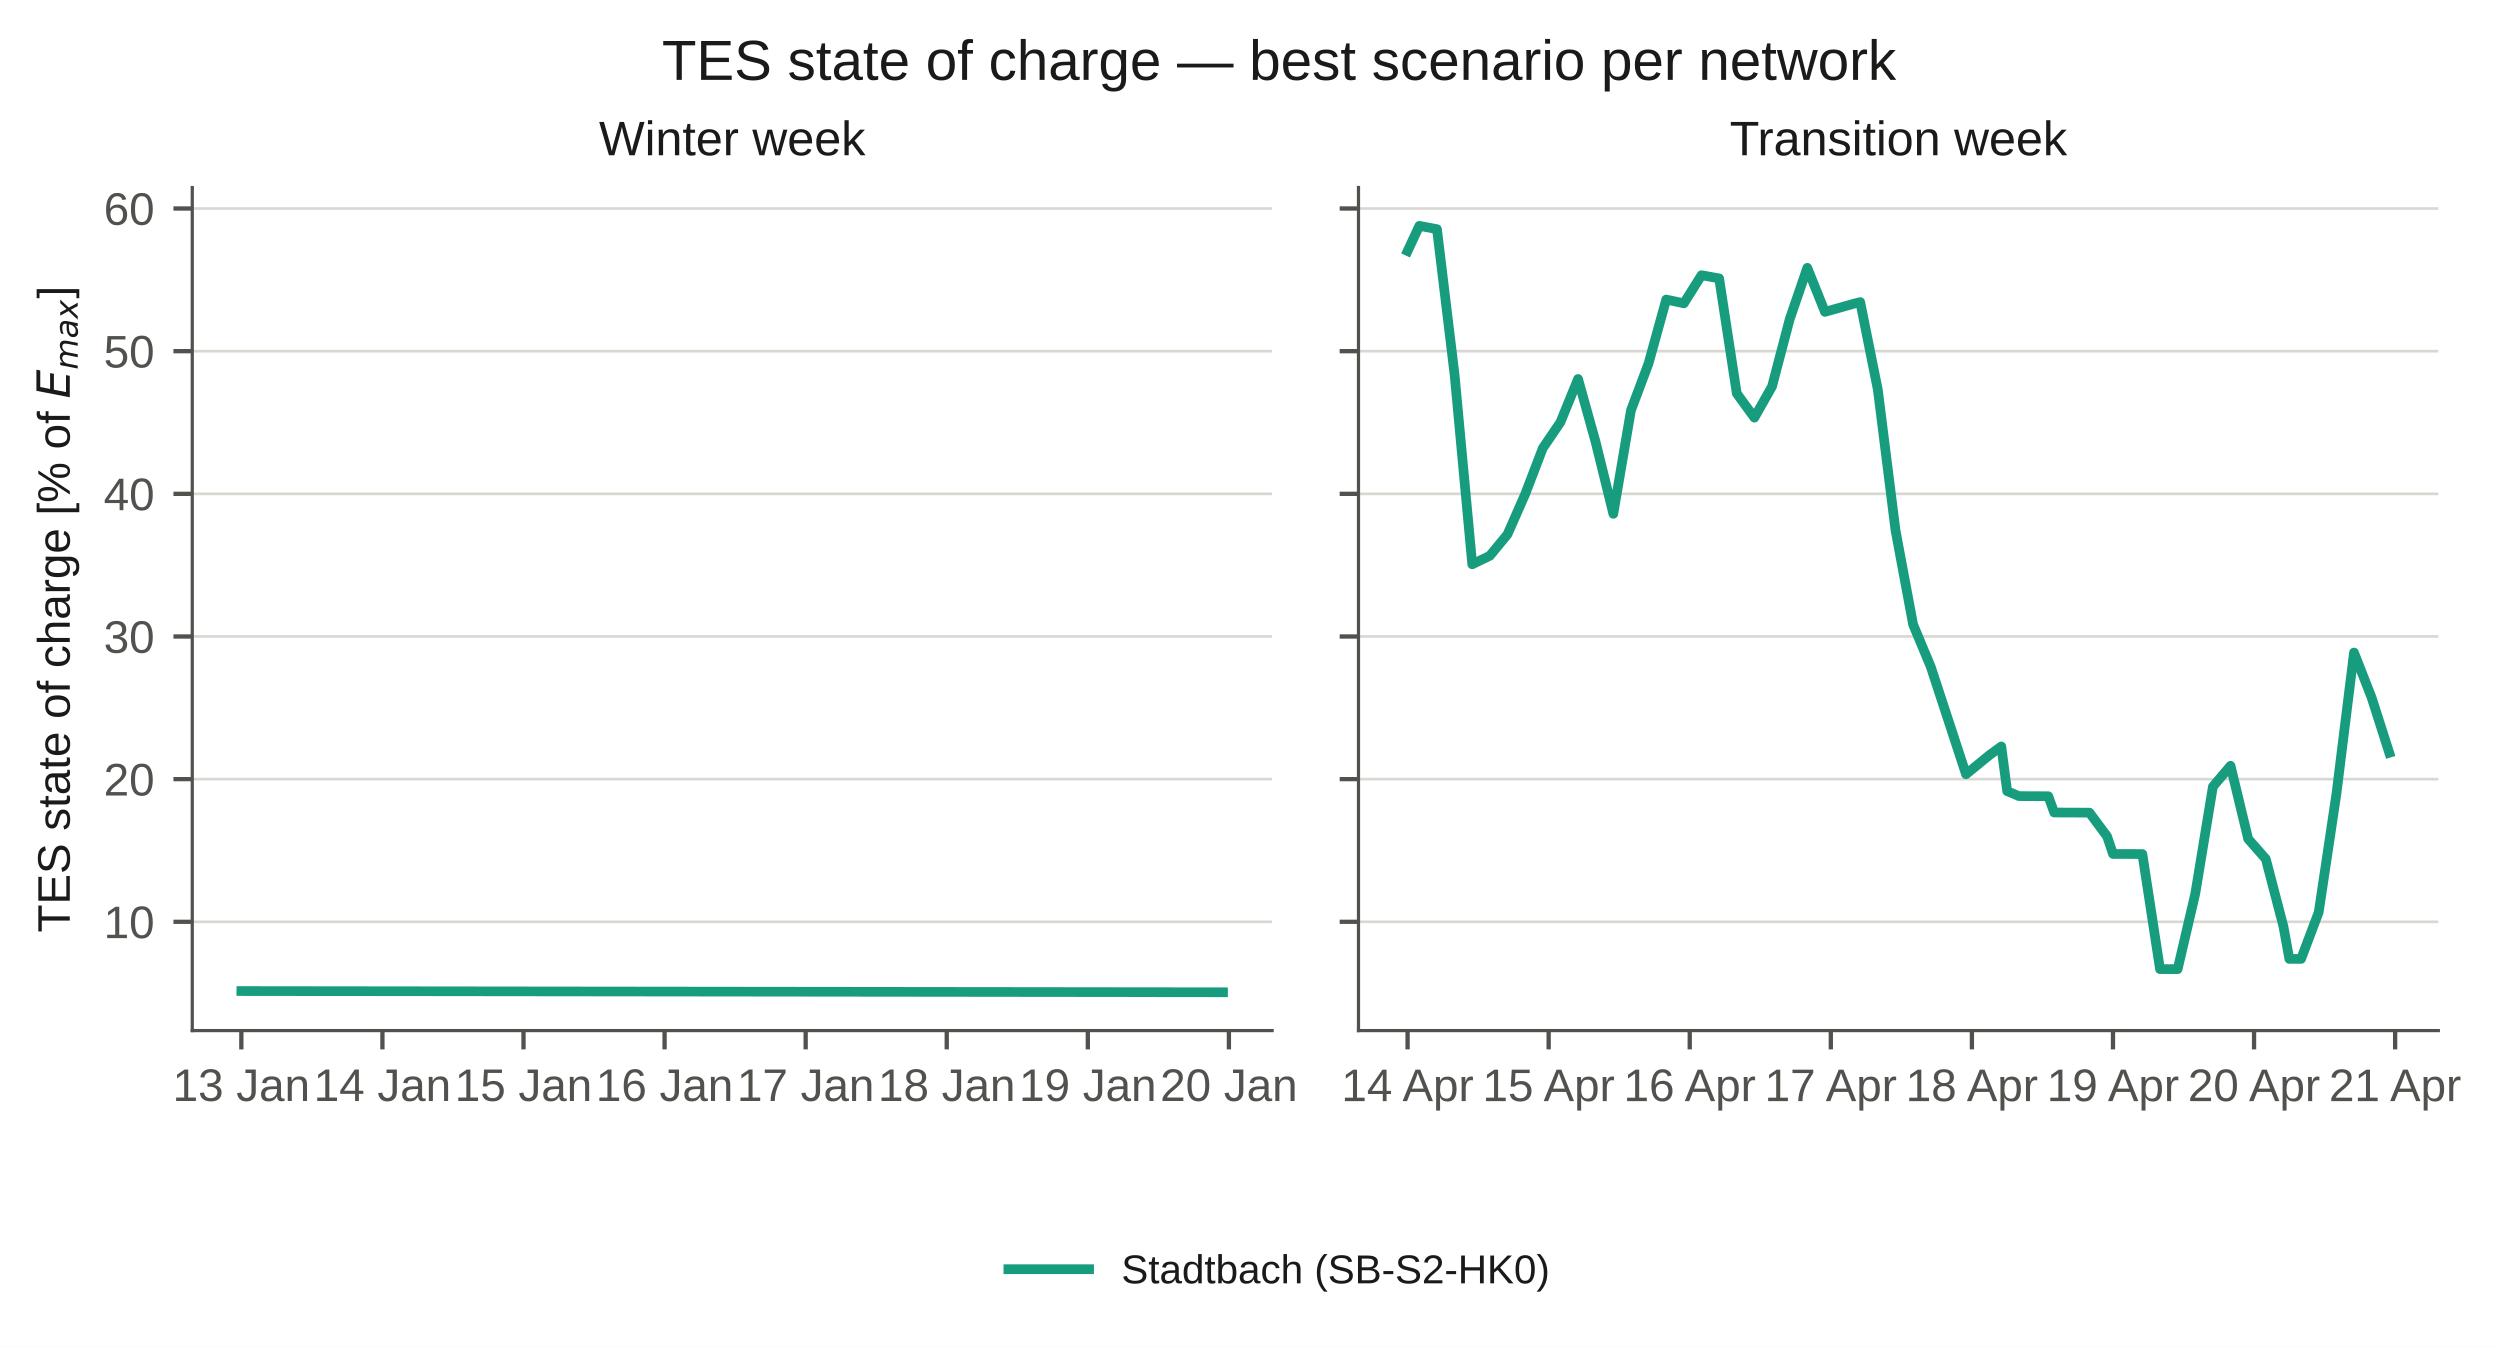
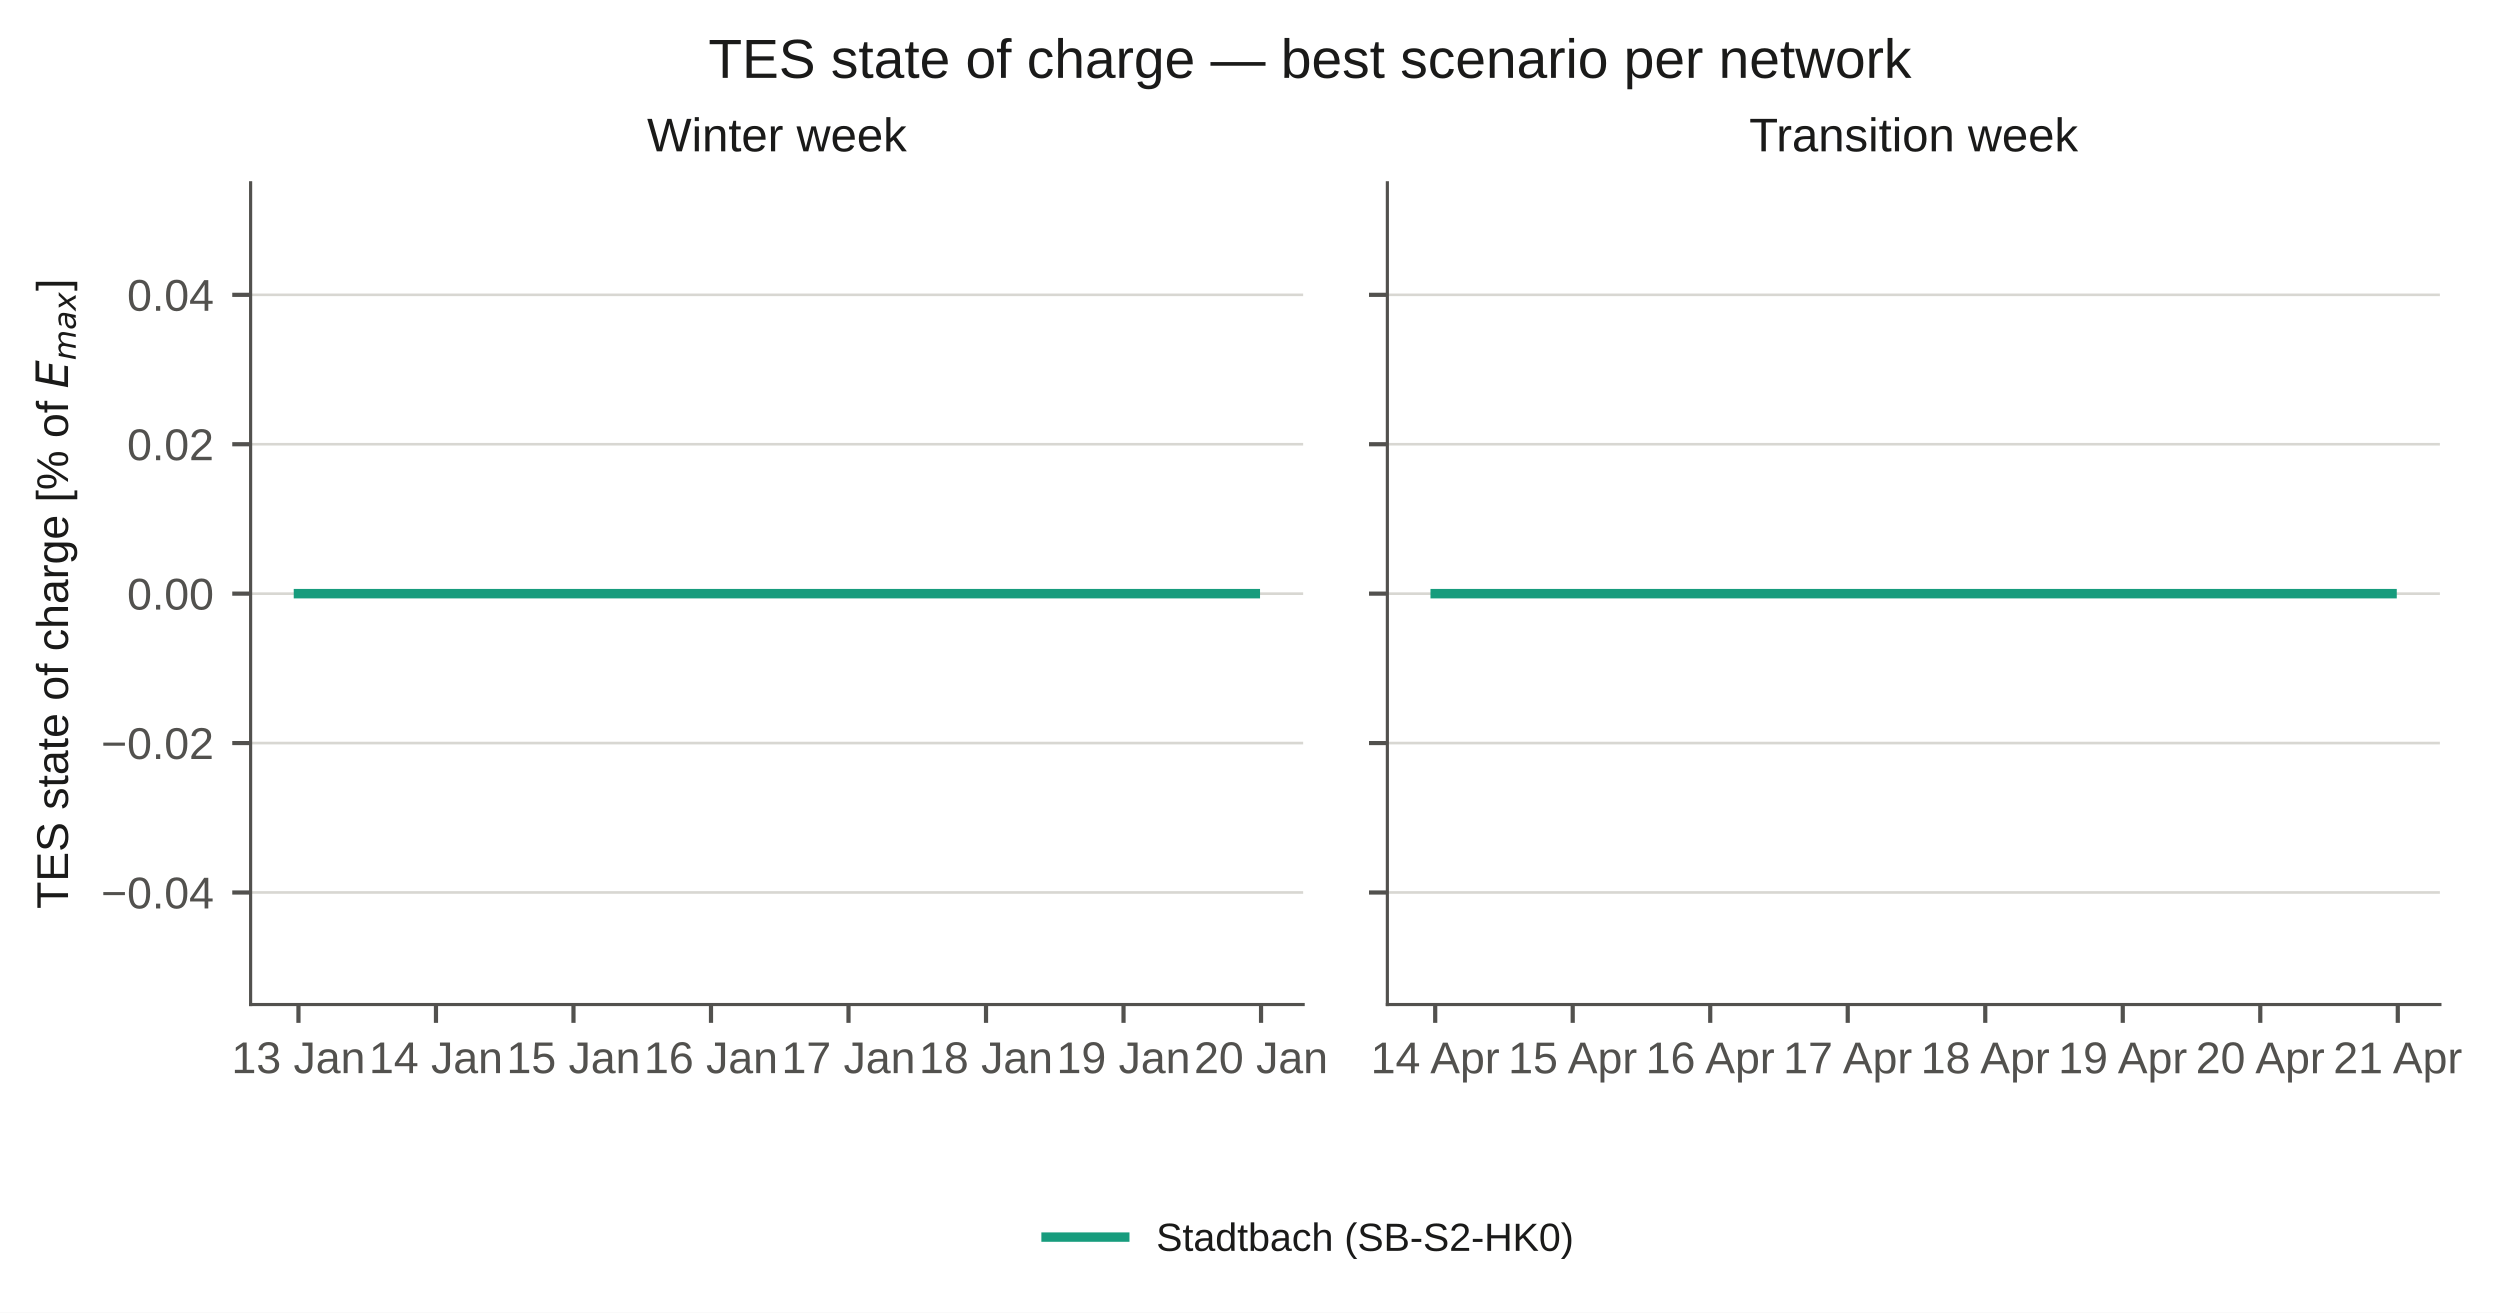
- <svg xmlns="http://www.w3.org/2000/svg" xmlns:xlink="http://www.w3.org/1999/xlink" width="464.588pt" height="250.266pt" viewBox="0 0 464.588 250.266" version="1.1">
+ <svg xmlns="http://www.w3.org/2000/svg" xmlns:xlink="http://www.w3.org/1999/xlink" width="476.641pt" height="250.266pt" viewBox="0 0 476.641 250.266" version="1.1">
  <defs>
    <style type="text/css">*{stroke-linejoin: round; stroke-linecap: butt}</style>
  </defs>
  <g id="figure_1">
    <g id="patch_1">
-       <path d="M 0 250.266  L 464.588 250.266  L 464.588 0  L 0 0  z " style="fill: #ffffff" />
+       <path d="M 0 250.266  L 476.641 250.266  L 476.641 0  L 0 0  z " style="fill: #ffffff" />
    </g>
    <g id="axes_1">
      <g id="patch_2">
-         <path d="M 35.729 191.52  L 236.402 191.52  L 236.402 34.848  L 35.729 34.848  z " style="fill: #ffffff" />
+         <path d="M 47.781 191.52  L 248.455 191.52  L 248.455 34.848  L 47.781 34.848  z " style="fill: #ffffff" />
      </g>
      <g id="matplotlib.axis_1">
        <g id="xtick_1">
          <g id="line2d_1">
            <defs>
-               <path id="m7d3e414020" d="M 0 0  L 0 3.5  " style="stroke: #52514e; stroke-width: 0.8" />
+               <path id="m6117b95708" d="M 0 0  L 0 3.5  " style="stroke: #52514e; stroke-width: 0.8" />
            </defs>
            <g>
-               <use xlink:href="#m7d3e414020" x="44.85" y="191.52" style="fill: #52514e; stroke: #52514e; stroke-width: 0.8" />
+               <use xlink:href="#m6117b95708" x="56.903" y="191.52" style="fill: #52514e; stroke: #52514e; stroke-width: 0.8" />
            </g>
          </g>
          <g id="text_1">
-             <text style="font-size: 8.5px; font-family: 'Frutiger', 'Frutiger LT Std', 'Arial', 'Helvetica', 'DejaVu Sans', sans-serif; text-anchor: middle; fill: #52514e" x="44.85" y="204.604" transform="rotate(-0 44.85013 204.6041)">13 Jan</text>
+             <text style="font-size: 8.5px; font-family: 'Frutiger LT Com 45 Light', 'Frutiger LT Com', 'Frutiger', 'Arial', 'Helvetica', 'DejaVu Sans', sans-serif; text-anchor: middle; fill: #52514e" x="56.903" y="204.604" transform="rotate(-0 56.90287 204.6041)">13 Jan</text>
          </g>
        </g>
        <g id="xtick_2">
          <g id="line2d_2">
            <g>
-               <use xlink:href="#m7d3e414020" x="71.068" y="191.52" style="fill: #52514e; stroke: #52514e; stroke-width: 0.8" />
+               <use xlink:href="#m6117b95708" x="83.12" y="191.52" style="fill: #52514e; stroke: #52514e; stroke-width: 0.8" />
            </g>
          </g>
          <g id="text_2">
-             <text style="font-size: 8.5px; font-family: 'Frutiger', 'Frutiger LT Std', 'Arial', 'Helvetica', 'DejaVu Sans', sans-serif; text-anchor: middle; fill: #52514e" x="71.068" y="204.604" transform="rotate(-0 71.06773 204.6041)">14 Jan</text>
+             <text style="font-size: 8.5px; font-family: 'Frutiger LT Com 45 Light', 'Frutiger LT Com', 'Frutiger', 'Arial', 'Helvetica', 'DejaVu Sans', sans-serif; text-anchor: middle; fill: #52514e" x="83.12" y="204.604" transform="rotate(-0 83.12046 204.6041)">14 Jan</text>
          </g>
        </g>
        <g id="xtick_3">
          <g id="line2d_3">
            <g>
-               <use xlink:href="#m7d3e414020" x="97.285" y="191.52" style="fill: #52514e; stroke: #52514e; stroke-width: 0.8" />
+               <use xlink:href="#m6117b95708" x="109.338" y="191.52" style="fill: #52514e; stroke: #52514e; stroke-width: 0.8" />
            </g>
          </g>
          <g id="text_3">
-             <text style="font-size: 8.5px; font-family: 'Frutiger', 'Frutiger LT Std', 'Arial', 'Helvetica', 'DejaVu Sans', sans-serif; text-anchor: middle; fill: #52514e" x="97.285" y="204.604" transform="rotate(-0 97.28532 204.6041)">15 Jan</text>
+             <text style="font-size: 8.5px; font-family: 'Frutiger LT Com 45 Light', 'Frutiger LT Com', 'Frutiger', 'Arial', 'Helvetica', 'DejaVu Sans', sans-serif; text-anchor: middle; fill: #52514e" x="109.338" y="204.604" transform="rotate(-0 109.3381 204.6041)">15 Jan</text>
          </g>
        </g>
        <g id="xtick_4">
          <g id="line2d_4">
            <g>
-               <use xlink:href="#m7d3e414020" x="123.503" y="191.52" style="fill: #52514e; stroke: #52514e; stroke-width: 0.8" />
+               <use xlink:href="#m6117b95708" x="135.556" y="191.52" style="fill: #52514e; stroke: #52514e; stroke-width: 0.8" />
            </g>
          </g>
          <g id="text_4">
-             <text style="font-size: 8.5px; font-family: 'Frutiger', 'Frutiger LT Std', 'Arial', 'Helvetica', 'DejaVu Sans', sans-serif; text-anchor: middle; fill: #52514e" x="123.503" y="204.604" transform="rotate(-0 123.5029 204.6041)">16 Jan</text>
+             <text style="font-size: 8.5px; font-family: 'Frutiger LT Com 45 Light', 'Frutiger LT Com', 'Frutiger', 'Arial', 'Helvetica', 'DejaVu Sans', sans-serif; text-anchor: middle; fill: #52514e" x="135.556" y="204.604" transform="rotate(-0 135.5556 204.6041)">16 Jan</text>
          </g>
        </g>
        <g id="xtick_5">
          <g id="line2d_5">
            <g>
-               <use xlink:href="#m7d3e414020" x="149.721" y="191.52" style="fill: #52514e; stroke: #52514e; stroke-width: 0.8" />
+               <use xlink:href="#m6117b95708" x="161.773" y="191.52" style="fill: #52514e; stroke: #52514e; stroke-width: 0.8" />
            </g>
          </g>
          <g id="text_5">
-             <text style="font-size: 8.5px; font-family: 'Frutiger', 'Frutiger LT Std', 'Arial', 'Helvetica', 'DejaVu Sans', sans-serif; text-anchor: middle; fill: #52514e" x="149.721" y="204.604" transform="rotate(-0 149.7205 204.6041)">17 Jan</text>
+             <text style="font-size: 8.5px; font-family: 'Frutiger LT Com 45 Light', 'Frutiger LT Com', 'Frutiger', 'Arial', 'Helvetica', 'DejaVu Sans', sans-serif; text-anchor: middle; fill: #52514e" x="161.773" y="204.604" transform="rotate(-0 161.7732 204.6041)">17 Jan</text>
          </g>
        </g>
        <g id="xtick_6">
          <g id="line2d_6">
            <g>
-               <use xlink:href="#m7d3e414020" x="175.938" y="191.52" style="fill: #52514e; stroke: #52514e; stroke-width: 0.8" />
+               <use xlink:href="#m6117b95708" x="187.991" y="191.52" style="fill: #52514e; stroke: #52514e; stroke-width: 0.8" />
            </g>
          </g>
          <g id="text_6">
-             <text style="font-size: 8.5px; font-family: 'Frutiger', 'Frutiger LT Std', 'Arial', 'Helvetica', 'DejaVu Sans', sans-serif; text-anchor: middle; fill: #52514e" x="175.938" y="204.604" transform="rotate(-0 175.9381 204.6041)">18 Jan</text>
+             <text style="font-size: 8.5px; font-family: 'Frutiger LT Com 45 Light', 'Frutiger LT Com', 'Frutiger', 'Arial', 'Helvetica', 'DejaVu Sans', sans-serif; text-anchor: middle; fill: #52514e" x="187.991" y="204.604" transform="rotate(-0 187.9908 204.6041)">18 Jan</text>
          </g>
        </g>
        <g id="xtick_7">
          <g id="line2d_7">
            <g>
-               <use xlink:href="#m7d3e414020" x="202.156" y="191.52" style="fill: #52514e; stroke: #52514e; stroke-width: 0.8" />
+               <use xlink:href="#m6117b95708" x="214.208" y="191.52" style="fill: #52514e; stroke: #52514e; stroke-width: 0.8" />
            </g>
          </g>
          <g id="text_7">
-             <text style="font-size: 8.5px; font-family: 'Frutiger', 'Frutiger LT Std', 'Arial', 'Helvetica', 'DejaVu Sans', sans-serif; text-anchor: middle; fill: #52514e" x="202.156" y="204.604" transform="rotate(-0 202.1557 204.6041)">19 Jan</text>
+             <text style="font-size: 8.5px; font-family: 'Frutiger LT Com 45 Light', 'Frutiger LT Com', 'Frutiger', 'Arial', 'Helvetica', 'DejaVu Sans', sans-serif; text-anchor: middle; fill: #52514e" x="214.208" y="204.604" transform="rotate(-0 214.2084 204.6041)">19 Jan</text>
          </g>
        </g>
        <g id="xtick_8">
          <g id="line2d_8">
            <g>
-               <use xlink:href="#m7d3e414020" x="228.373" y="191.52" style="fill: #52514e; stroke: #52514e; stroke-width: 0.8" />
+               <use xlink:href="#m6117b95708" x="240.426" y="191.52" style="fill: #52514e; stroke: #52514e; stroke-width: 0.8" />
            </g>
          </g>
          <g id="text_8">
-             <text style="font-size: 8.5px; font-family: 'Frutiger', 'Frutiger LT Std', 'Arial', 'Helvetica', 'DejaVu Sans', sans-serif; text-anchor: middle; fill: #52514e" x="228.373" y="204.604" transform="rotate(-0 228.3733 204.6041)">20 Jan</text>
+             <text style="font-size: 8.5px; font-family: 'Frutiger LT Com 45 Light', 'Frutiger LT Com', 'Frutiger', 'Arial', 'Helvetica', 'DejaVu Sans', sans-serif; text-anchor: middle; fill: #52514e" x="240.426" y="204.604" transform="rotate(-0 240.426 204.6041)">20 Jan</text>
          </g>
        </g>
      </g>
      <g id="matplotlib.axis_2">
        <g id="ytick_1">
          <g id="line2d_9">
-             <path d="M 35.729 171.303  L 236.402 171.303  " clip-path="url(#pa4a13bf96d)" style="fill: none; stroke: #d8d7d2; stroke-width: 0.5; stroke-linecap: square" />
+             <path d="M 47.781 170.156  L 248.455 170.156  " clip-path="url(#pf8100edbf0)" style="fill: none; stroke: #d8d7d2; stroke-width: 0.5; stroke-linecap: square" />
          </g>
          <g id="line2d_10">
            <defs>
-               <path id="m223a15c16e" d="M 0 0  L -3.5 0  " style="stroke: #52514e; stroke-width: 0.8" />
+               <path id="md812ce460c" d="M 0 0  L -3.5 0  " style="stroke: #52514e; stroke-width: 0.8" />
            </defs>
            <g>
-               <use xlink:href="#m223a15c16e" x="35.729" y="171.303" style="fill: #52514e; stroke: #52514e; stroke-width: 0.8" />
+               <use xlink:href="#md812ce460c" x="47.781" y="170.156" style="fill: #52514e; stroke: #52514e; stroke-width: 0.8" />
            </g>
          </g>
          <g id="text_9">
-             <text style="font-size: 8.5px; font-family: 'Frutiger', 'Frutiger LT Std', 'Arial', 'Helvetica', 'DejaVu Sans', sans-serif; text-anchor: end; fill: #52514e" x="28.729" y="174.345" transform="rotate(-0 28.72859 174.3452)">10</text>
+             <text style="font-size: 8.5px; font-family: 'Frutiger LT Com 45 Light', 'Frutiger LT Com', 'Frutiger', 'Arial', 'Helvetica', 'DejaVu Sans', sans-serif; text-anchor: end; fill: #52514e" x="40.781" y="173.198" transform="rotate(-0 40.78133 173.1977)">−0.04</text>
          </g>
        </g>
        <g id="ytick_2">
          <g id="line2d_11">
-             <path d="M 35.729 144.792  L 236.402 144.792  " clip-path="url(#pa4a13bf96d)" style="fill: none; stroke: #d8d7d2; stroke-width: 0.5; stroke-linecap: square" />
+             <path d="M 47.781 141.67  L 248.455 141.67  " clip-path="url(#pf8100edbf0)" style="fill: none; stroke: #d8d7d2; stroke-width: 0.5; stroke-linecap: square" />
          </g>
          <g id="line2d_12">
            <g>
-               <use xlink:href="#m223a15c16e" x="35.729" y="144.792" style="fill: #52514e; stroke: #52514e; stroke-width: 0.8" />
+               <use xlink:href="#md812ce460c" x="47.781" y="141.67" style="fill: #52514e; stroke: #52514e; stroke-width: 0.8" />
            </g>
          </g>
          <g id="text_10">
-             <text style="font-size: 8.5px; font-family: 'Frutiger', 'Frutiger LT Std', 'Arial', 'Helvetica', 'DejaVu Sans', sans-serif; text-anchor: end; fill: #52514e" x="28.729" y="147.834" transform="rotate(-0 28.72859 147.8343)">20</text>
+             <text style="font-size: 8.5px; font-family: 'Frutiger LT Com 45 Light', 'Frutiger LT Com', 'Frutiger', 'Arial', 'Helvetica', 'DejaVu Sans', sans-serif; text-anchor: end; fill: #52514e" x="40.781" y="144.712" transform="rotate(-0 40.78133 144.7119)">−0.02</text>
          </g>
        </g>
        <g id="ytick_3">
          <g id="line2d_13">
-             <path d="M 35.729 118.281  L 236.402 118.281  " clip-path="url(#pa4a13bf96d)" style="fill: none; stroke: #d8d7d2; stroke-width: 0.5; stroke-linecap: square" />
+             <path d="M 47.781 113.184  L 248.455 113.184  " clip-path="url(#pf8100edbf0)" style="fill: none; stroke: #d8d7d2; stroke-width: 0.5; stroke-linecap: square" />
          </g>
          <g id="line2d_14">
            <g>
-               <use xlink:href="#m223a15c16e" x="35.729" y="118.281" style="fill: #52514e; stroke: #52514e; stroke-width: 0.8" />
+               <use xlink:href="#md812ce460c" x="47.781" y="113.184" style="fill: #52514e; stroke: #52514e; stroke-width: 0.8" />
            </g>
          </g>
          <g id="text_11">
-             <text style="font-size: 8.5px; font-family: 'Frutiger', 'Frutiger LT Std', 'Arial', 'Helvetica', 'DejaVu Sans', sans-serif; text-anchor: end; fill: #52514e" x="28.729" y="121.323" transform="rotate(-0 28.72859 121.3234)">30</text>
+             <text style="font-size: 8.5px; font-family: 'Frutiger LT Com 45 Light', 'Frutiger LT Com', 'Frutiger', 'Arial', 'Helvetica', 'DejaVu Sans', sans-serif; text-anchor: end; fill: #52514e" x="40.781" y="116.226" transform="rotate(-0 40.78133 116.2261)">0.00</text>
          </g>
        </g>
        <g id="ytick_4">
          <g id="line2d_15">
-             <path d="M 35.729 91.77  L 236.402 91.77  " clip-path="url(#pa4a13bf96d)" style="fill: none; stroke: #d8d7d2; stroke-width: 0.5; stroke-linecap: square" />
+             <path d="M 47.781 84.698  L 248.455 84.698  " clip-path="url(#pf8100edbf0)" style="fill: none; stroke: #d8d7d2; stroke-width: 0.5; stroke-linecap: square" />
          </g>
          <g id="line2d_16">
            <g>
-               <use xlink:href="#m223a15c16e" x="35.729" y="91.77" style="fill: #52514e; stroke: #52514e; stroke-width: 0.8" />
+               <use xlink:href="#md812ce460c" x="47.781" y="84.698" style="fill: #52514e; stroke: #52514e; stroke-width: 0.8" />
            </g>
          </g>
          <g id="text_12">
-             <text style="font-size: 8.5px; font-family: 'Frutiger', 'Frutiger LT Std', 'Arial', 'Helvetica', 'DejaVu Sans', sans-serif; text-anchor: end; fill: #52514e" x="28.729" y="94.812" transform="rotate(-0 28.72859 94.81247)">40</text>
+             <text style="font-size: 8.5px; font-family: 'Frutiger LT Com 45 Light', 'Frutiger LT Com', 'Frutiger', 'Arial', 'Helvetica', 'DejaVu Sans', sans-serif; text-anchor: end; fill: #52514e" x="40.781" y="87.74" transform="rotate(-0 40.78133 87.74025)">0.02</text>
          </g>
        </g>
        <g id="ytick_5">
          <g id="line2d_17">
-             <path d="M 35.729 65.259  L 236.402 65.259  " clip-path="url(#pa4a13bf96d)" style="fill: none; stroke: #d8d7d2; stroke-width: 0.5; stroke-linecap: square" />
+             <path d="M 47.781 56.212  L 248.455 56.212  " clip-path="url(#pf8100edbf0)" style="fill: none; stroke: #d8d7d2; stroke-width: 0.5; stroke-linecap: square" />
          </g>
          <g id="line2d_18">
            <g>
-               <use xlink:href="#m223a15c16e" x="35.729" y="65.259" style="fill: #52514e; stroke: #52514e; stroke-width: 0.8" />
+               <use xlink:href="#md812ce460c" x="47.781" y="56.212" style="fill: #52514e; stroke: #52514e; stroke-width: 0.8" />
            </g>
          </g>
          <g id="text_13">
-             <text style="font-size: 8.5px; font-family: 'Frutiger', 'Frutiger LT Std', 'Arial', 'Helvetica', 'DejaVu Sans', sans-serif; text-anchor: end; fill: #52514e" x="28.729" y="68.302" transform="rotate(-0 28.72859 68.30156)">50</text>
-           </g>
-         </g>
-         <g id="ytick_6">
-           <g id="line2d_19">
-             <path d="M 35.729 38.749  L 236.402 38.749  " clip-path="url(#pa4a13bf96d)" style="fill: none; stroke: #d8d7d2; stroke-width: 0.5; stroke-linecap: square" />
-           </g>
-           <g id="line2d_20">
-             <g>
-               <use xlink:href="#m223a15c16e" x="35.729" y="38.749" style="fill: #52514e; stroke: #52514e; stroke-width: 0.8" />
-             </g>
-           </g>
-           <g id="text_14">
-             <text style="font-size: 8.5px; font-family: 'Frutiger', 'Frutiger LT Std', 'Arial', 'Helvetica', 'DejaVu Sans', sans-serif; text-anchor: end; fill: #52514e" x="28.729" y="41.791" transform="rotate(-0 28.72859 41.79066)">60</text>
-           </g>
-         </g>
-         <g id="text_15">
+             <text style="font-size: 8.5px; font-family: 'Frutiger LT Com 45 Light', 'Frutiger LT Com', 'Frutiger', 'Arial', 'Helvetica', 'DejaVu Sans', sans-serif; text-anchor: end; fill: #52514e" x="40.781" y="59.254" transform="rotate(-0 40.78133 59.25443)">0.04</text>
+           </g>
+         </g>
+         <g id="text_14">
          <g style="fill: #1a1a19" transform="translate(13.405 173.279) rotate(-90)">
            <text>
              <tspan x="0" y="-0.438" style="font-size: 8.5px; font-family: 'Arial'; fill: #1a1a19">T</tspan>
              <tspan x="5.192" y="-0.438" style="font-size: 8.5px; font-family: 'Arial'; fill: #1a1a19">E</tspan>
              <tspan x="10.862" y="-0.438" style="font-size: 8.5px; font-family: 'Arial'; fill: #1a1a19">S</tspan>
              <tspan x="16.531" y="-0.438" style="font-size: 8.5px; font-family: 'Arial'; fill: #1a1a19"> </tspan>
              <tspan x="18.893" y="-0.438" style="font-size: 8.5px; font-family: 'Arial'; fill: #1a1a19">s</tspan>
              <tspan x="23.143" y="-0.438" style="font-size: 8.5px; font-family: 'Arial'; fill: #1a1a19">t</tspan>
              <tspan x="25.504" y="-0.438" style="font-size: 8.5px; font-family: 'Arial'; fill: #1a1a19">a</tspan>
              <tspan x="30.231" y="-0.438" style="font-size: 8.5px; font-family: 'Arial'; fill: #1a1a19">t</tspan>
              <tspan x="32.593" y="-0.438" style="font-size: 8.5px; font-family: 'Arial'; fill: #1a1a19">e</tspan>
              <tspan x="37.32" y="-0.438" style="font-size: 8.5px; font-family: 'Arial'; fill: #1a1a19"> </tspan>
              <tspan x="39.682" y="-0.438" style="font-size: 8.5px; font-family: 'Arial'; fill: #1a1a19">o</tspan>
              <tspan x="44.409" y="-0.438" style="font-size: 8.5px; font-family: 'Arial'; fill: #1a1a19">f</tspan>
              <tspan x="46.771" y="-0.438" style="font-size: 8.5px; font-family: 'Arial'; fill: #1a1a19"> </tspan>
              <tspan x="49.132" y="-0.438" style="font-size: 8.5px; font-family: 'Arial'; fill: #1a1a19">c</tspan>
              <tspan x="53.382" y="-0.438" style="font-size: 8.5px; font-family: 'Arial'; fill: #1a1a19">h</tspan>
              <tspan x="58.11" y="-0.438" style="font-size: 8.5px; font-family: 'Arial'; fill: #1a1a19">a</tspan>
              <tspan x="62.837" y="-0.438" style="font-size: 8.5px; font-family: 'Arial'; fill: #1a1a19">r</tspan>
              <tspan x="65.667" y="-0.438" style="font-size: 8.5px; font-family: 'Arial'; fill: #1a1a19">g</tspan>
              <tspan x="70.395" y="-0.438" style="font-size: 8.5px; font-family: 'Arial'; fill: #1a1a19">e</tspan>
              <tspan x="75.122" y="-0.438" style="font-size: 8.5px; font-family: 'Arial'; fill: #1a1a19"> </tspan>
              <tspan x="77.484" y="-0.438" style="font-size: 8.5px; font-family: 'Arial'; fill: #1a1a19">[</tspan>
              <tspan x="79.845" y="-0.438" style="font-size: 8.5px; font-family: 'Arial'; fill: #1a1a19">%</tspan>
              <tspan x="87.403" y="-0.438" style="font-size: 8.5px; font-family: 'Arial'; fill: #1a1a19"> </tspan>
              <tspan x="89.765" y="-0.438" style="font-size: 8.5px; font-family: 'Arial'; fill: #1a1a19">o</tspan>
              <tspan x="94.492" y="-0.438" style="font-size: 8.5px; font-family: 'Arial'; fill: #1a1a19">f</tspan>
              <tspan x="96.854" y="-0.438" style="font-size: 8.5px; font-family: 'Arial'; fill: #1a1a19"> </tspan>
              <tspan x="117.795" y="-0.438" style="font-size: 8.5px; font-family: 'Arial'; fill: #1a1a19">]</tspan>
              <tspan x="99.215" y="-0.438" style="font-style: oblique; font-size: 8.5px; font-family: 'DejaVu Sans'; fill: #1a1a19">E</tspan>
              <tspan x="104.586" y="1.039" style="font-style: oblique; font-size: 5.95px; font-family: 'DejaVu Sans'; fill: #1a1a19">m</tspan>
              <tspan x="110.382" y="1.039" style="font-style: oblique; font-size: 5.95px; font-family: 'DejaVu Sans'; fill: #1a1a19">a</tspan>
              <tspan x="114.028" y="1.039" style="font-style: oblique; font-size: 5.95px; font-family: 'DejaVu Sans'; fill: #1a1a19">x</tspan>
            </text>
          </g>
        </g>
      </g>
-       <g id="line2d_21">
-         <path d="M 44.85 184.173  L 227.281 184.399  L 227.281 184.399  " clip-path="url(#pa4a13bf96d)" style="fill: none; stroke: #179c7d; stroke-width: 1.8; stroke-linecap: square" />
+       <g id="line2d_19">
+         <path d="M 56.903 113.184  L 239.334 113.184  L 239.334 113.184  " clip-path="url(#pf8100edbf0)" style="fill: none; stroke: #179c7d; stroke-width: 1.8; stroke-linecap: square" />
      </g>
      <g id="patch_3">
-         <path d="M 35.729 191.52  L 35.729 34.848  " style="fill: none; stroke: #52514e; stroke-width: 0.6; stroke-linejoin: miter; stroke-linecap: square" />
+         <path d="M 47.781 191.52  L 47.781 34.848  " style="fill: none; stroke: #52514e; stroke-width: 0.6; stroke-linejoin: miter; stroke-linecap: square" />
      </g>
      <g id="patch_4">
-         <path d="M 35.729 191.52  L 236.402 191.52  " style="fill: none; stroke: #52514e; stroke-width: 0.6; stroke-linejoin: miter; stroke-linecap: square" />
-       </g>
-       <g id="text_16">
-         <text style="font-size: 9px; font-family: 'Frutiger', 'Frutiger LT Std', 'Arial', 'Helvetica', 'DejaVu Sans', sans-serif; text-anchor: middle; fill: #1a1a19" x="136.066" y="28.848" transform="rotate(-0 136.0655 28.848)">Winter week</text>
+         <path d="M 47.781 191.52  L 248.455 191.52  " style="fill: none; stroke: #52514e; stroke-width: 0.6; stroke-linejoin: miter; stroke-linecap: square" />
+       </g>
+       <g id="text_15">
+         <text style="font-size: 9px; font-family: 'Frutiger LT Com 45 Light', 'Frutiger LT Com', 'Frutiger', 'Arial', 'Helvetica', 'DejaVu Sans', sans-serif; text-anchor: middle; fill: #1a1a19" x="148.118" y="28.848" transform="rotate(-0 148.1182 28.848)">Winter week</text>
      </g>
    </g>
    <g id="axes_2">
      <g id="patch_5">
-         <path d="M 252.456 191.52  L 453.13 191.52  L 453.13 34.848  L 252.456 34.848  z " style="fill: #ffffff" />
+         <path d="M 264.509 191.52  L 465.183 191.52  L 465.183 34.848  L 264.509 34.848  z " style="fill: #ffffff" />
      </g>
      <g id="matplotlib.axis_3">
        <g id="xtick_9">
+           <g id="line2d_20">
+             <g>
+               <use xlink:href="#m6117b95708" x="273.631" y="191.52" style="fill: #52514e; stroke: #52514e; stroke-width: 0.8" />
+             </g>
+           </g>
+           <g id="text_16">
+             <text style="font-size: 8.5px; font-family: 'Frutiger LT Com 45 Light', 'Frutiger LT Com', 'Frutiger', 'Arial', 'Helvetica', 'DejaVu Sans', sans-serif; text-anchor: middle; fill: #52514e" x="273.631" y="204.629" transform="rotate(-0 273.6306 204.6294)">14 Apr</text>
+           </g>
+         </g>
+         <g id="xtick_10">
+           <g id="line2d_21">
+             <g>
+               <use xlink:href="#m6117b95708" x="299.848" y="191.52" style="fill: #52514e; stroke: #52514e; stroke-width: 0.8" />
+             </g>
+           </g>
+           <g id="text_17">
+             <text style="font-size: 8.5px; font-family: 'Frutiger LT Com 45 Light', 'Frutiger LT Com', 'Frutiger', 'Arial', 'Helvetica', 'DejaVu Sans', sans-serif; text-anchor: middle; fill: #52514e" x="299.848" y="204.629" transform="rotate(-0 299.8482 204.6294)">15 Apr</text>
+           </g>
+         </g>
+         <g id="xtick_11">
          <g id="line2d_22">
            <g>
-               <use xlink:href="#m7d3e414020" x="261.578" y="191.52" style="fill: #52514e; stroke: #52514e; stroke-width: 0.8" />
-             </g>
-           </g>
-           <g id="text_17">
-             <text style="font-size: 8.5px; font-family: 'Frutiger', 'Frutiger LT Std', 'Arial', 'Helvetica', 'DejaVu Sans', sans-serif; text-anchor: middle; fill: #52514e" x="261.578" y="204.629" transform="rotate(-0 261.5779 204.6294)">14 Apr</text>
-           </g>
-         </g>
-         <g id="xtick_10">
+               <use xlink:href="#m6117b95708" x="326.066" y="191.52" style="fill: #52514e; stroke: #52514e; stroke-width: 0.8" />
+             </g>
+           </g>
+           <g id="text_18">
+             <text style="font-size: 8.5px; font-family: 'Frutiger LT Com 45 Light', 'Frutiger LT Com', 'Frutiger', 'Arial', 'Helvetica', 'DejaVu Sans', sans-serif; text-anchor: middle; fill: #52514e" x="326.066" y="204.629" transform="rotate(-0 326.0658 204.6294)">16 Apr</text>
+           </g>
+         </g>
+         <g id="xtick_12">
          <g id="line2d_23">
            <g>
-               <use xlink:href="#m7d3e414020" x="287.795" y="191.52" style="fill: #52514e; stroke: #52514e; stroke-width: 0.8" />
-             </g>
-           </g>
-           <g id="text_18">
-             <text style="font-size: 8.5px; font-family: 'Frutiger', 'Frutiger LT Std', 'Arial', 'Helvetica', 'DejaVu Sans', sans-serif; text-anchor: middle; fill: #52514e" x="287.795" y="204.629" transform="rotate(-0 287.7955 204.6294)">15 Apr</text>
-           </g>
-         </g>
-         <g id="xtick_11">
+               <use xlink:href="#m6117b95708" x="352.283" y="191.52" style="fill: #52514e; stroke: #52514e; stroke-width: 0.8" />
+             </g>
+           </g>
+           <g id="text_19">
+             <text style="font-size: 8.5px; font-family: 'Frutiger LT Com 45 Light', 'Frutiger LT Com', 'Frutiger', 'Arial', 'Helvetica', 'DejaVu Sans', sans-serif; text-anchor: middle; fill: #52514e" x="352.283" y="204.629" transform="rotate(-0 352.2834 204.6294)">17 Apr</text>
+           </g>
+         </g>
+         <g id="xtick_13">
          <g id="line2d_24">
            <g>
-               <use xlink:href="#m7d3e414020" x="314.013" y="191.52" style="fill: #52514e; stroke: #52514e; stroke-width: 0.8" />
-             </g>
-           </g>
-           <g id="text_19">
-             <text style="font-size: 8.5px; font-family: 'Frutiger', 'Frutiger LT Std', 'Arial', 'Helvetica', 'DejaVu Sans', sans-serif; text-anchor: middle; fill: #52514e" x="314.013" y="204.629" transform="rotate(-0 314.0131 204.6294)">16 Apr</text>
-           </g>
-         </g>
-         <g id="xtick_12">
+               <use xlink:href="#m6117b95708" x="378.501" y="191.52" style="fill: #52514e; stroke: #52514e; stroke-width: 0.8" />
+             </g>
+           </g>
+           <g id="text_20">
+             <text style="font-size: 8.5px; font-family: 'Frutiger LT Com 45 Light', 'Frutiger LT Com', 'Frutiger', 'Arial', 'Helvetica', 'DejaVu Sans', sans-serif; text-anchor: middle; fill: #52514e" x="378.501" y="204.629" transform="rotate(-0 378.501 204.6294)">18 Apr</text>
+           </g>
+         </g>
+         <g id="xtick_14">
          <g id="line2d_25">
            <g>
-               <use xlink:href="#m7d3e414020" x="340.231" y="191.52" style="fill: #52514e; stroke: #52514e; stroke-width: 0.8" />
-             </g>
-           </g>
-           <g id="text_20">
-             <text style="font-size: 8.5px; font-family: 'Frutiger', 'Frutiger LT Std', 'Arial', 'Helvetica', 'DejaVu Sans', sans-serif; text-anchor: middle; fill: #52514e" x="340.231" y="204.629" transform="rotate(-0 340.2307 204.6294)">17 Apr</text>
-           </g>
-         </g>
-         <g id="xtick_13">
+               <use xlink:href="#m6117b95708" x="404.719" y="191.52" style="fill: #52514e; stroke: #52514e; stroke-width: 0.8" />
+             </g>
+           </g>
+           <g id="text_21">
+             <text style="font-size: 8.5px; font-family: 'Frutiger LT Com 45 Light', 'Frutiger LT Com', 'Frutiger', 'Arial', 'Helvetica', 'DejaVu Sans', sans-serif; text-anchor: middle; fill: #52514e" x="404.719" y="204.629" transform="rotate(-0 404.7186 204.6294)">19 Apr</text>
+           </g>
+         </g>
+         <g id="xtick_15">
          <g id="line2d_26">
            <g>
-               <use xlink:href="#m7d3e414020" x="366.448" y="191.52" style="fill: #52514e; stroke: #52514e; stroke-width: 0.8" />
-             </g>
-           </g>
-           <g id="text_21">
-             <text style="font-size: 8.5px; font-family: 'Frutiger', 'Frutiger LT Std', 'Arial', 'Helvetica', 'DejaVu Sans', sans-serif; text-anchor: middle; fill: #52514e" x="366.448" y="204.629" transform="rotate(-0 366.4482 204.6294)">18 Apr</text>
-           </g>
-         </g>
-         <g id="xtick_14">
+               <use xlink:href="#m6117b95708" x="430.936" y="191.52" style="fill: #52514e; stroke: #52514e; stroke-width: 0.8" />
+             </g>
+           </g>
+           <g id="text_22">
+             <text style="font-size: 8.5px; font-family: 'Frutiger LT Com 45 Light', 'Frutiger LT Com', 'Frutiger', 'Arial', 'Helvetica', 'DejaVu Sans', sans-serif; text-anchor: middle; fill: #52514e" x="430.936" y="204.629" transform="rotate(-0 430.9362 204.6294)">20 Apr</text>
+           </g>
+         </g>
+         <g id="xtick_16">
          <g id="line2d_27">
            <g>
-               <use xlink:href="#m7d3e414020" x="392.666" y="191.52" style="fill: #52514e; stroke: #52514e; stroke-width: 0.8" />
-             </g>
-           </g>
-           <g id="text_22">
-             <text style="font-size: 8.5px; font-family: 'Frutiger', 'Frutiger LT Std', 'Arial', 'Helvetica', 'DejaVu Sans', sans-serif; text-anchor: middle; fill: #52514e" x="392.666" y="204.629" transform="rotate(-0 392.6658 204.6294)">19 Apr</text>
-           </g>
-         </g>
-         <g id="xtick_15">
+               <use xlink:href="#m6117b95708" x="457.154" y="191.52" style="fill: #52514e; stroke: #52514e; stroke-width: 0.8" />
+             </g>
+           </g>
+           <g id="text_23">
+             <text style="font-size: 8.5px; font-family: 'Frutiger LT Com 45 Light', 'Frutiger LT Com', 'Frutiger', 'Arial', 'Helvetica', 'DejaVu Sans', sans-serif; text-anchor: middle; fill: #52514e" x="457.154" y="204.629" transform="rotate(-0 457.1538 204.6294)">21 Apr</text>
+           </g>
+         </g>
+       </g>
+       <g id="matplotlib.axis_4">
+         <g id="ytick_6">
          <g id="line2d_28">
-             <g>
-               <use xlink:href="#m7d3e414020" x="418.883" y="191.52" style="fill: #52514e; stroke: #52514e; stroke-width: 0.8" />
-             </g>
-           </g>
-           <g id="text_23">
-             <text style="font-size: 8.5px; font-family: 'Frutiger', 'Frutiger LT Std', 'Arial', 'Helvetica', 'DejaVu Sans', sans-serif; text-anchor: middle; fill: #52514e" x="418.883" y="204.629" transform="rotate(-0 418.8834 204.6294)">20 Apr</text>
-           </g>
-         </g>
-         <g id="xtick_16">
+             <path d="M 264.509 170.156  L 465.183 170.156  " clip-path="url(#paa166ff565)" style="fill: none; stroke: #d8d7d2; stroke-width: 0.5; stroke-linecap: square" />
+           </g>
          <g id="line2d_29">
            <g>
-               <use xlink:href="#m7d3e414020" x="445.101" y="191.52" style="fill: #52514e; stroke: #52514e; stroke-width: 0.8" />
-             </g>
-           </g>
-           <g id="text_24">
-             <text style="font-size: 8.5px; font-family: 'Frutiger', 'Frutiger LT Std', 'Arial', 'Helvetica', 'DejaVu Sans', sans-serif; text-anchor: middle; fill: #52514e" x="445.101" y="204.629" transform="rotate(-0 445.101 204.6294)">21 Apr</text>
-           </g>
-         </g>
-       </g>
-       <g id="matplotlib.axis_4">
+               <use xlink:href="#md812ce460c" x="264.509" y="170.156" style="fill: #52514e; stroke: #52514e; stroke-width: 0.8" />
+             </g>
+           </g>
+         </g>
        <g id="ytick_7">
          <g id="line2d_30">
-             <path d="M 252.456 171.303  L 453.13 171.303  " clip-path="url(#pde70a73968)" style="fill: none; stroke: #d8d7d2; stroke-width: 0.5; stroke-linecap: square" />
+             <path d="M 264.509 141.67  L 465.183 141.67  " clip-path="url(#paa166ff565)" style="fill: none; stroke: #d8d7d2; stroke-width: 0.5; stroke-linecap: square" />
          </g>
          <g id="line2d_31">
            <g>
-               <use xlink:href="#m223a15c16e" x="252.456" y="171.303" style="fill: #52514e; stroke: #52514e; stroke-width: 0.8" />
+               <use xlink:href="#md812ce460c" x="264.509" y="141.67" style="fill: #52514e; stroke: #52514e; stroke-width: 0.8" />
            </g>
          </g>
        </g>
        <g id="ytick_8">
          <g id="line2d_32">
-             <path d="M 252.456 144.792  L 453.13 144.792  " clip-path="url(#pde70a73968)" style="fill: none; stroke: #d8d7d2; stroke-width: 0.5; stroke-linecap: square" />
+             <path d="M 264.509 113.184  L 465.183 113.184  " clip-path="url(#paa166ff565)" style="fill: none; stroke: #d8d7d2; stroke-width: 0.5; stroke-linecap: square" />
          </g>
          <g id="line2d_33">
            <g>
-               <use xlink:href="#m223a15c16e" x="252.456" y="144.792" style="fill: #52514e; stroke: #52514e; stroke-width: 0.8" />
+               <use xlink:href="#md812ce460c" x="264.509" y="113.184" style="fill: #52514e; stroke: #52514e; stroke-width: 0.8" />
            </g>
          </g>
        </g>
        <g id="ytick_9">
          <g id="line2d_34">
-             <path d="M 252.456 118.281  L 453.13 118.281  " clip-path="url(#pde70a73968)" style="fill: none; stroke: #d8d7d2; stroke-width: 0.5; stroke-linecap: square" />
+             <path d="M 264.509 84.698  L 465.183 84.698  " clip-path="url(#paa166ff565)" style="fill: none; stroke: #d8d7d2; stroke-width: 0.5; stroke-linecap: square" />
          </g>
          <g id="line2d_35">
            <g>
-               <use xlink:href="#m223a15c16e" x="252.456" y="118.281" style="fill: #52514e; stroke: #52514e; stroke-width: 0.8" />
+               <use xlink:href="#md812ce460c" x="264.509" y="84.698" style="fill: #52514e; stroke: #52514e; stroke-width: 0.8" />
            </g>
          </g>
        </g>
        <g id="ytick_10">
          <g id="line2d_36">
-             <path d="M 252.456 91.77  L 453.13 91.77  " clip-path="url(#pde70a73968)" style="fill: none; stroke: #d8d7d2; stroke-width: 0.5; stroke-linecap: square" />
+             <path d="M 264.509 56.212  L 465.183 56.212  " clip-path="url(#paa166ff565)" style="fill: none; stroke: #d8d7d2; stroke-width: 0.5; stroke-linecap: square" />
          </g>
          <g id="line2d_37">
            <g>
-               <use xlink:href="#m223a15c16e" x="252.456" y="91.77" style="fill: #52514e; stroke: #52514e; stroke-width: 0.8" />
-             </g>
-           </g>
-         </g>
-         <g id="ytick_11">
-           <g id="line2d_38">
-             <path d="M 252.456 65.259  L 453.13 65.259  " clip-path="url(#pde70a73968)" style="fill: none; stroke: #d8d7d2; stroke-width: 0.5; stroke-linecap: square" />
-           </g>
-           <g id="line2d_39">
-             <g>
-               <use xlink:href="#m223a15c16e" x="252.456" y="65.259" style="fill: #52514e; stroke: #52514e; stroke-width: 0.8" />
-             </g>
-           </g>
-         </g>
-         <g id="ytick_12">
-           <g id="line2d_40">
-             <path d="M 252.456 38.749  L 453.13 38.749  " clip-path="url(#pde70a73968)" style="fill: none; stroke: #d8d7d2; stroke-width: 0.5; stroke-linecap: square" />
-           </g>
-           <g id="line2d_41">
-             <g>
-               <use xlink:href="#m223a15c16e" x="252.456" y="38.749" style="fill: #52514e; stroke: #52514e; stroke-width: 0.8" />
-             </g>
-           </g>
-         </g>
-       </g>
-       <g id="line2d_42">
-         <path d="M 261.578 46.652  L 263.763 41.969  L 267.04 42.587  L 270.317 69.676  L 273.594 104.863  L 276.871 103.276  L 280.149 99.289  L 283.426 91.845  L 286.703 83.289  L 289.98 78.464  L 293.257 70.429  L 296.535 82.189  L 299.812 95.486  L 303.089 76.262  L 306.366 67.522  L 309.643 55.665  L 312.921 56.369  L 316.198 51.15  L 319.475 51.73  L 322.752 73.114  L 326.029 77.613  L 329.307 71.817  L 332.584 59.335  L 335.861 49.775  L 339.138 57.956  L 344.6 56.415  L 345.693 56.141  L 348.97 72.44  L 352.247 98.519  L 355.524 116.061  L 358.801 123.908  L 365.356 143.884  L 369.725 140.306  L 371.91 138.716  L 373.003 147.023  L 375.187 147.945  L 380.649 147.97  L 381.742 150.991  L 388.296 151.019  L 391.573 155.434  L 392.666 158.69  L 398.128 158.71  L 401.405 180.095  L 404.682 180.101  L 407.959 166.075  L 411.237 146.177  L 414.514 142.311  L 417.791 155.9  L 421.068 159.629  L 424.345 172.184  L 425.438 178.196  L 427.623 178.2  L 430.9 169.512  L 434.177 147.626  L 437.454 121.267  L 440.731 129.633  L 444.009 139.89  L 444.009 139.89  " clip-path="url(#pde70a73968)" style="fill: none; stroke: #179c7d; stroke-width: 1.8; stroke-linecap: square" />
+               <use xlink:href="#md812ce460c" x="264.509" y="56.212" style="fill: #52514e; stroke: #52514e; stroke-width: 0.8" />
+             </g>
+           </g>
+         </g>
+       </g>
+       <g id="line2d_38">
+         <path d="M 273.631 113.184  L 456.061 113.184  L 456.061 113.184  " clip-path="url(#paa166ff565)" style="fill: none; stroke: #179c7d; stroke-width: 1.8; stroke-linecap: square" />
      </g>
      <g id="patch_6">
-         <path d="M 252.456 191.52  L 252.456 34.848  " style="fill: none; stroke: #52514e; stroke-width: 0.6; stroke-linejoin: miter; stroke-linecap: square" />
+         <path d="M 264.509 191.52  L 264.509 34.848  " style="fill: none; stroke: #52514e; stroke-width: 0.6; stroke-linejoin: miter; stroke-linecap: square" />
      </g>
      <g id="patch_7">
-         <path d="M 252.456 191.52  L 453.13 191.52  " style="fill: none; stroke: #52514e; stroke-width: 0.6; stroke-linejoin: miter; stroke-linecap: square" />
-       </g>
-       <g id="text_25">
-         <text style="font-size: 9px; font-family: 'Frutiger', 'Frutiger LT Std', 'Arial', 'Helvetica', 'DejaVu Sans', sans-serif; text-anchor: middle; fill: #1a1a19" x="352.793" y="28.848" transform="rotate(-0 352.7933 28.848)">Transition week</text>
-       </g>
-     </g>
-     <g id="text_26">
-       <text style="font-size: 10.5px; font-family: 'Frutiger', 'Frutiger LT Std', 'Arial', 'Helvetica', 'DejaVu Sans', sans-serif; text-anchor: middle; fill: #1a1a19" x="237.697" y="14.844" transform="rotate(-0 237.6971 14.84367)">TES state of charge — best scenario per network</text>
+         <path d="M 264.509 191.52  L 465.183 191.52  " style="fill: none; stroke: #52514e; stroke-width: 0.6; stroke-linejoin: miter; stroke-linecap: square" />
+       </g>
+       <g id="text_24">
+         <text style="font-size: 9px; font-family: 'Frutiger LT Com 45 Light', 'Frutiger LT Com', 'Frutiger', 'Arial', 'Helvetica', 'DejaVu Sans', sans-serif; text-anchor: middle; fill: #1a1a19" x="364.846" y="28.848" transform="rotate(-0 364.846 28.848)">Transition week</text>
+       </g>
+     </g>
+     <g id="text_25">
+       <text style="font-size: 10.5px; font-family: 'Frutiger LT Com 45 Light', 'Frutiger LT Com', 'Frutiger', 'Arial', 'Helvetica', 'DejaVu Sans', sans-serif; text-anchor: middle; fill: #1a1a19" x="249.75" y="14.844" transform="rotate(-0 249.7498 14.84367)">TES state of charge — best scenario per network</text>
    </g>
    <g id="legend_1">
-       <g id="line2d_43">
-         <path d="M 187.39 235.862  L 194.89 235.862  L 202.39 235.862  " style="fill: none; stroke: #179c7d; stroke-width: 1.8; stroke-linecap: square" />
-       </g>
-       <g id="text_27">
-         <text style="font-size: 7.5px; font-family: 'Frutiger', 'Frutiger LT Std', 'Arial', 'Helvetica', 'DejaVu Sans', sans-serif; text-anchor: start; fill: #1a1a19" x="208.39" y="238.487" transform="rotate(-0 208.3897 238.4875)">Stadtbach (SB-S2-HK0)</text>
+       <g id="line2d_39">
+         <path d="M 199.442 235.862  L 206.942 235.862  L 214.442 235.862  " style="fill: none; stroke: #179c7d; stroke-width: 1.8; stroke-linecap: square" />
+       </g>
+       <g id="text_26">
+         <text style="font-size: 7.5px; font-family: 'Frutiger LT Com 45 Light', 'Frutiger LT Com', 'Frutiger', 'Arial', 'Helvetica', 'DejaVu Sans', sans-serif; text-anchor: start; fill: #1a1a19" x="220.442" y="238.487" transform="rotate(-0 220.4424 238.4875)">Stadtbach (SB-S2-HK0)</text>
      </g>
    </g>
  </g>
  <defs>
-     <clipPath id="pa4a13bf96d">
-       <rect x="35.729" y="34.848" width="200.674" height="156.672" />
+     <clipPath id="pf8100edbf0">
+       <rect x="47.781" y="34.848" width="200.674" height="156.672" />
    </clipPath>
-     <clipPath id="pde70a73968">
-       <rect x="252.456" y="34.848" width="200.674" height="156.672" />
+     <clipPath id="paa166ff565">
+       <rect x="264.509" y="34.848" width="200.674" height="156.672" />
    </clipPath>
  </defs>
</svg>
